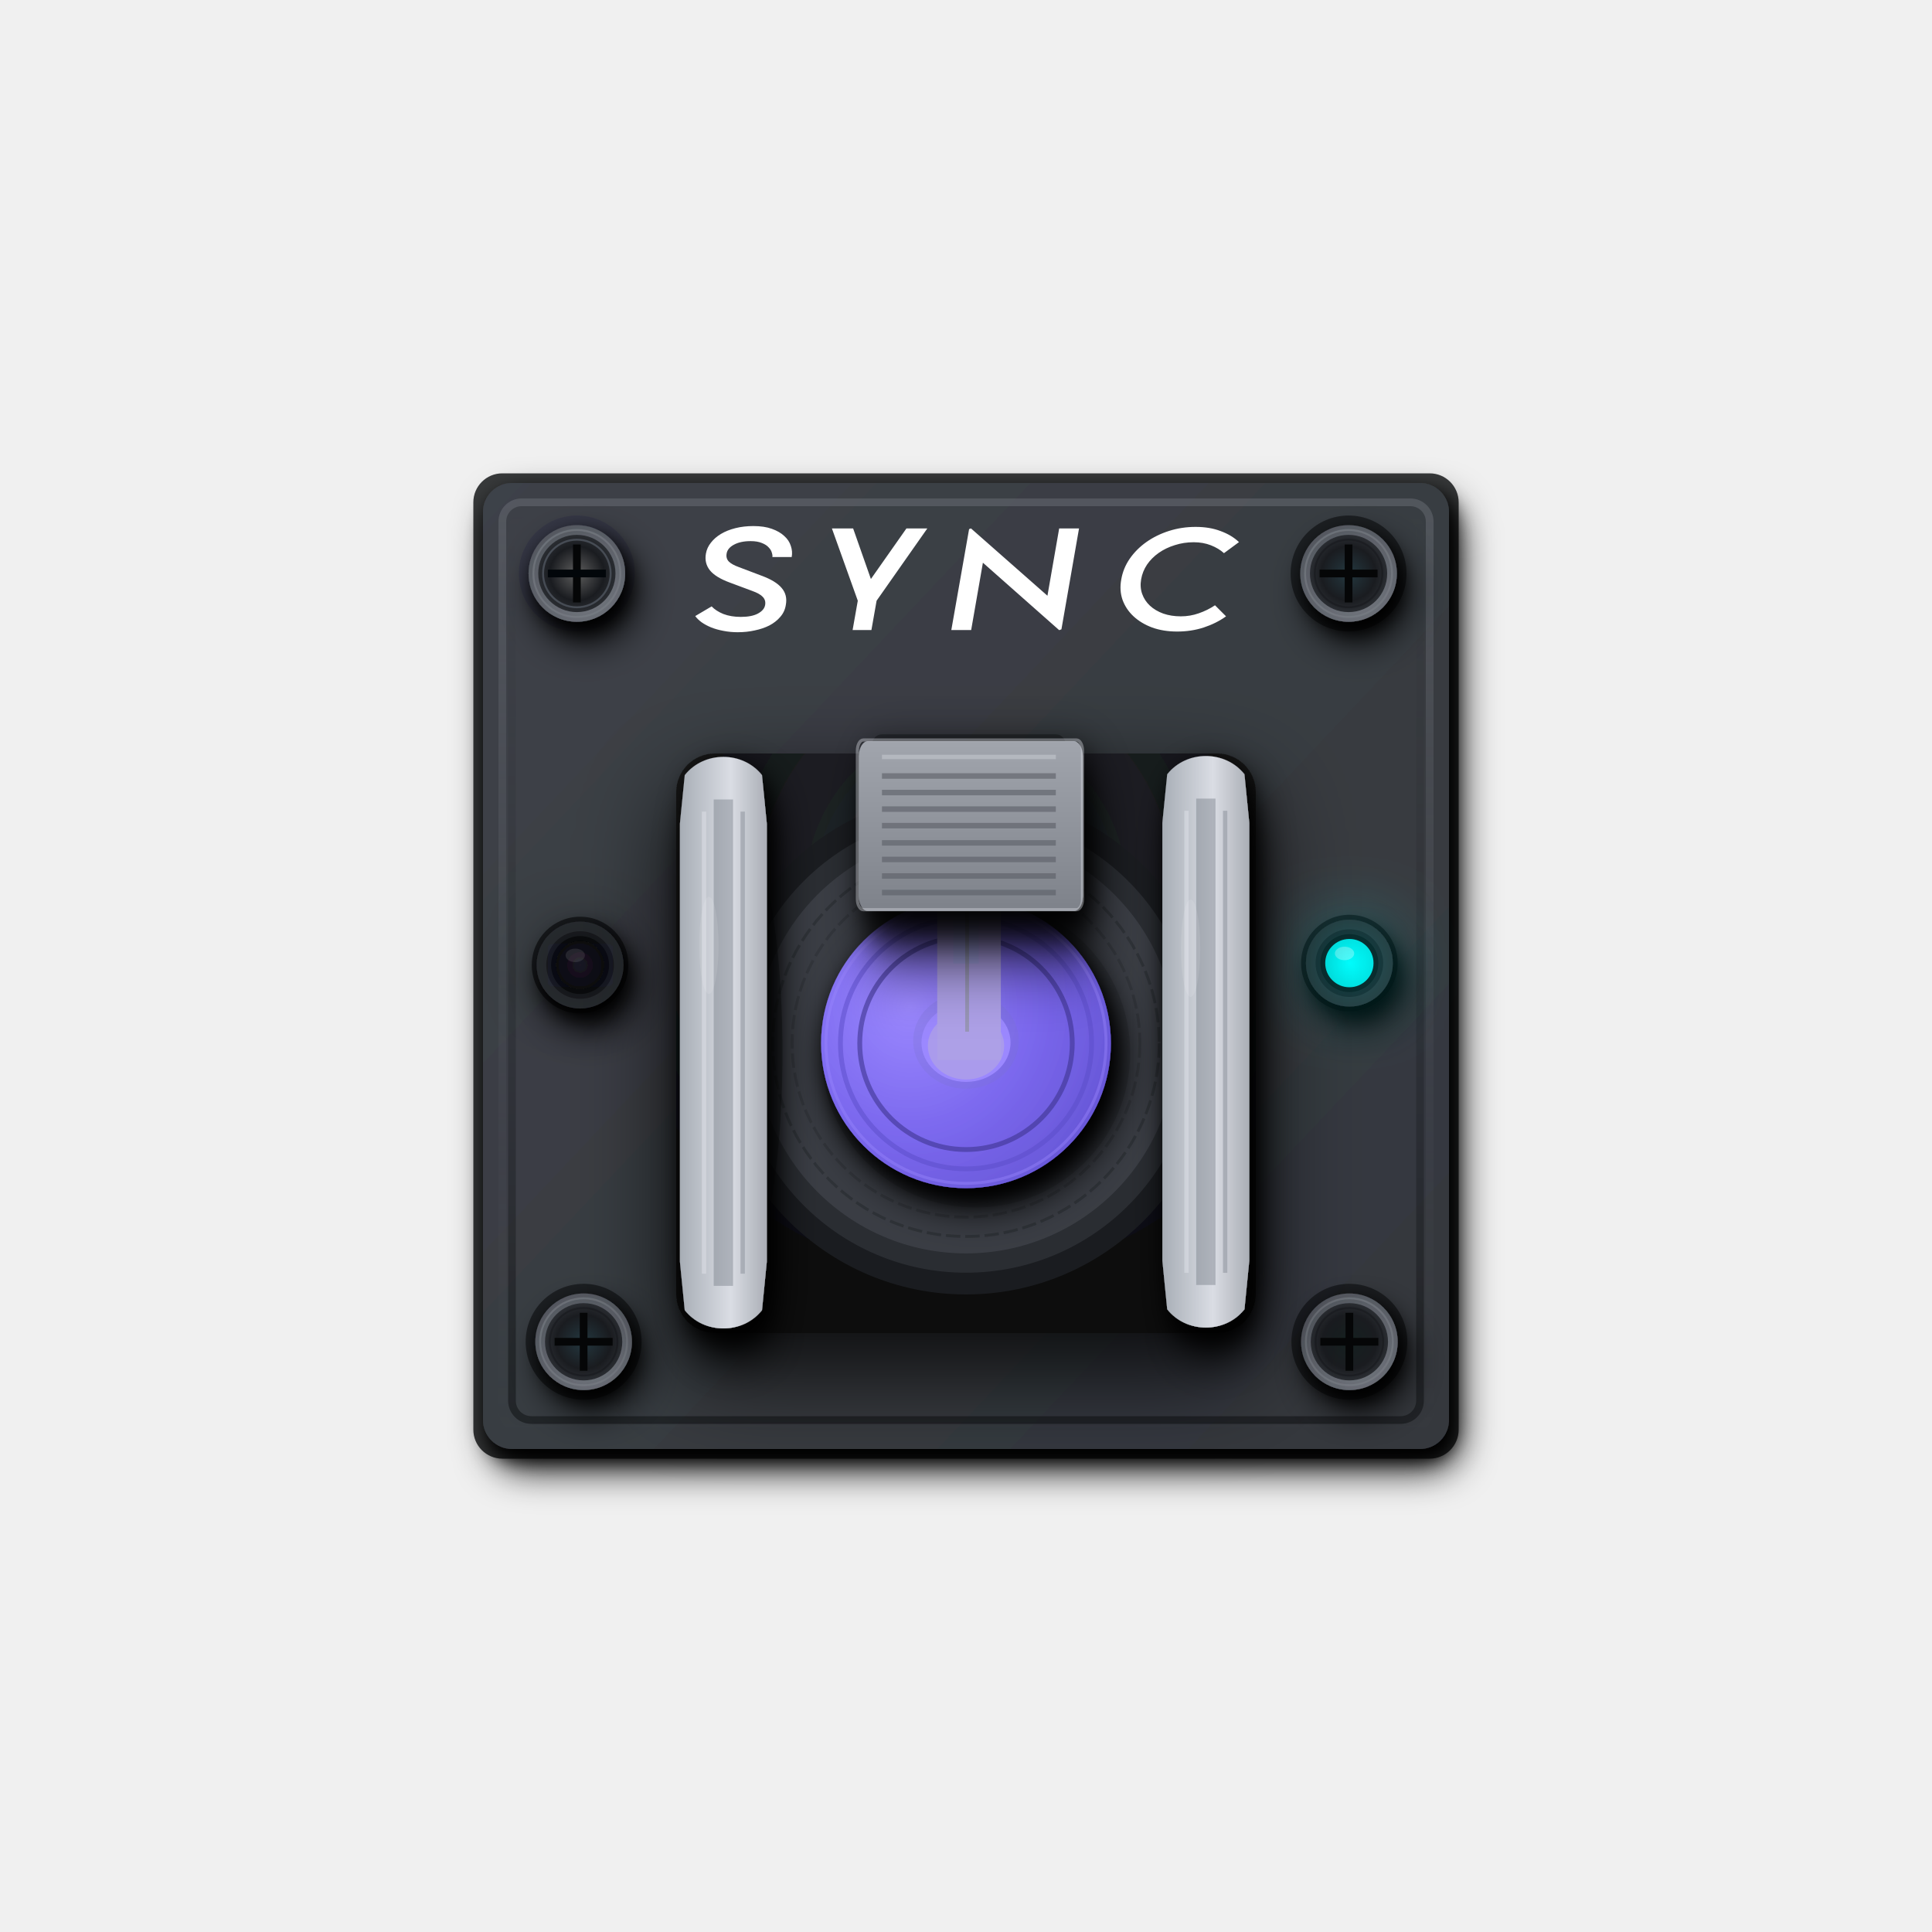
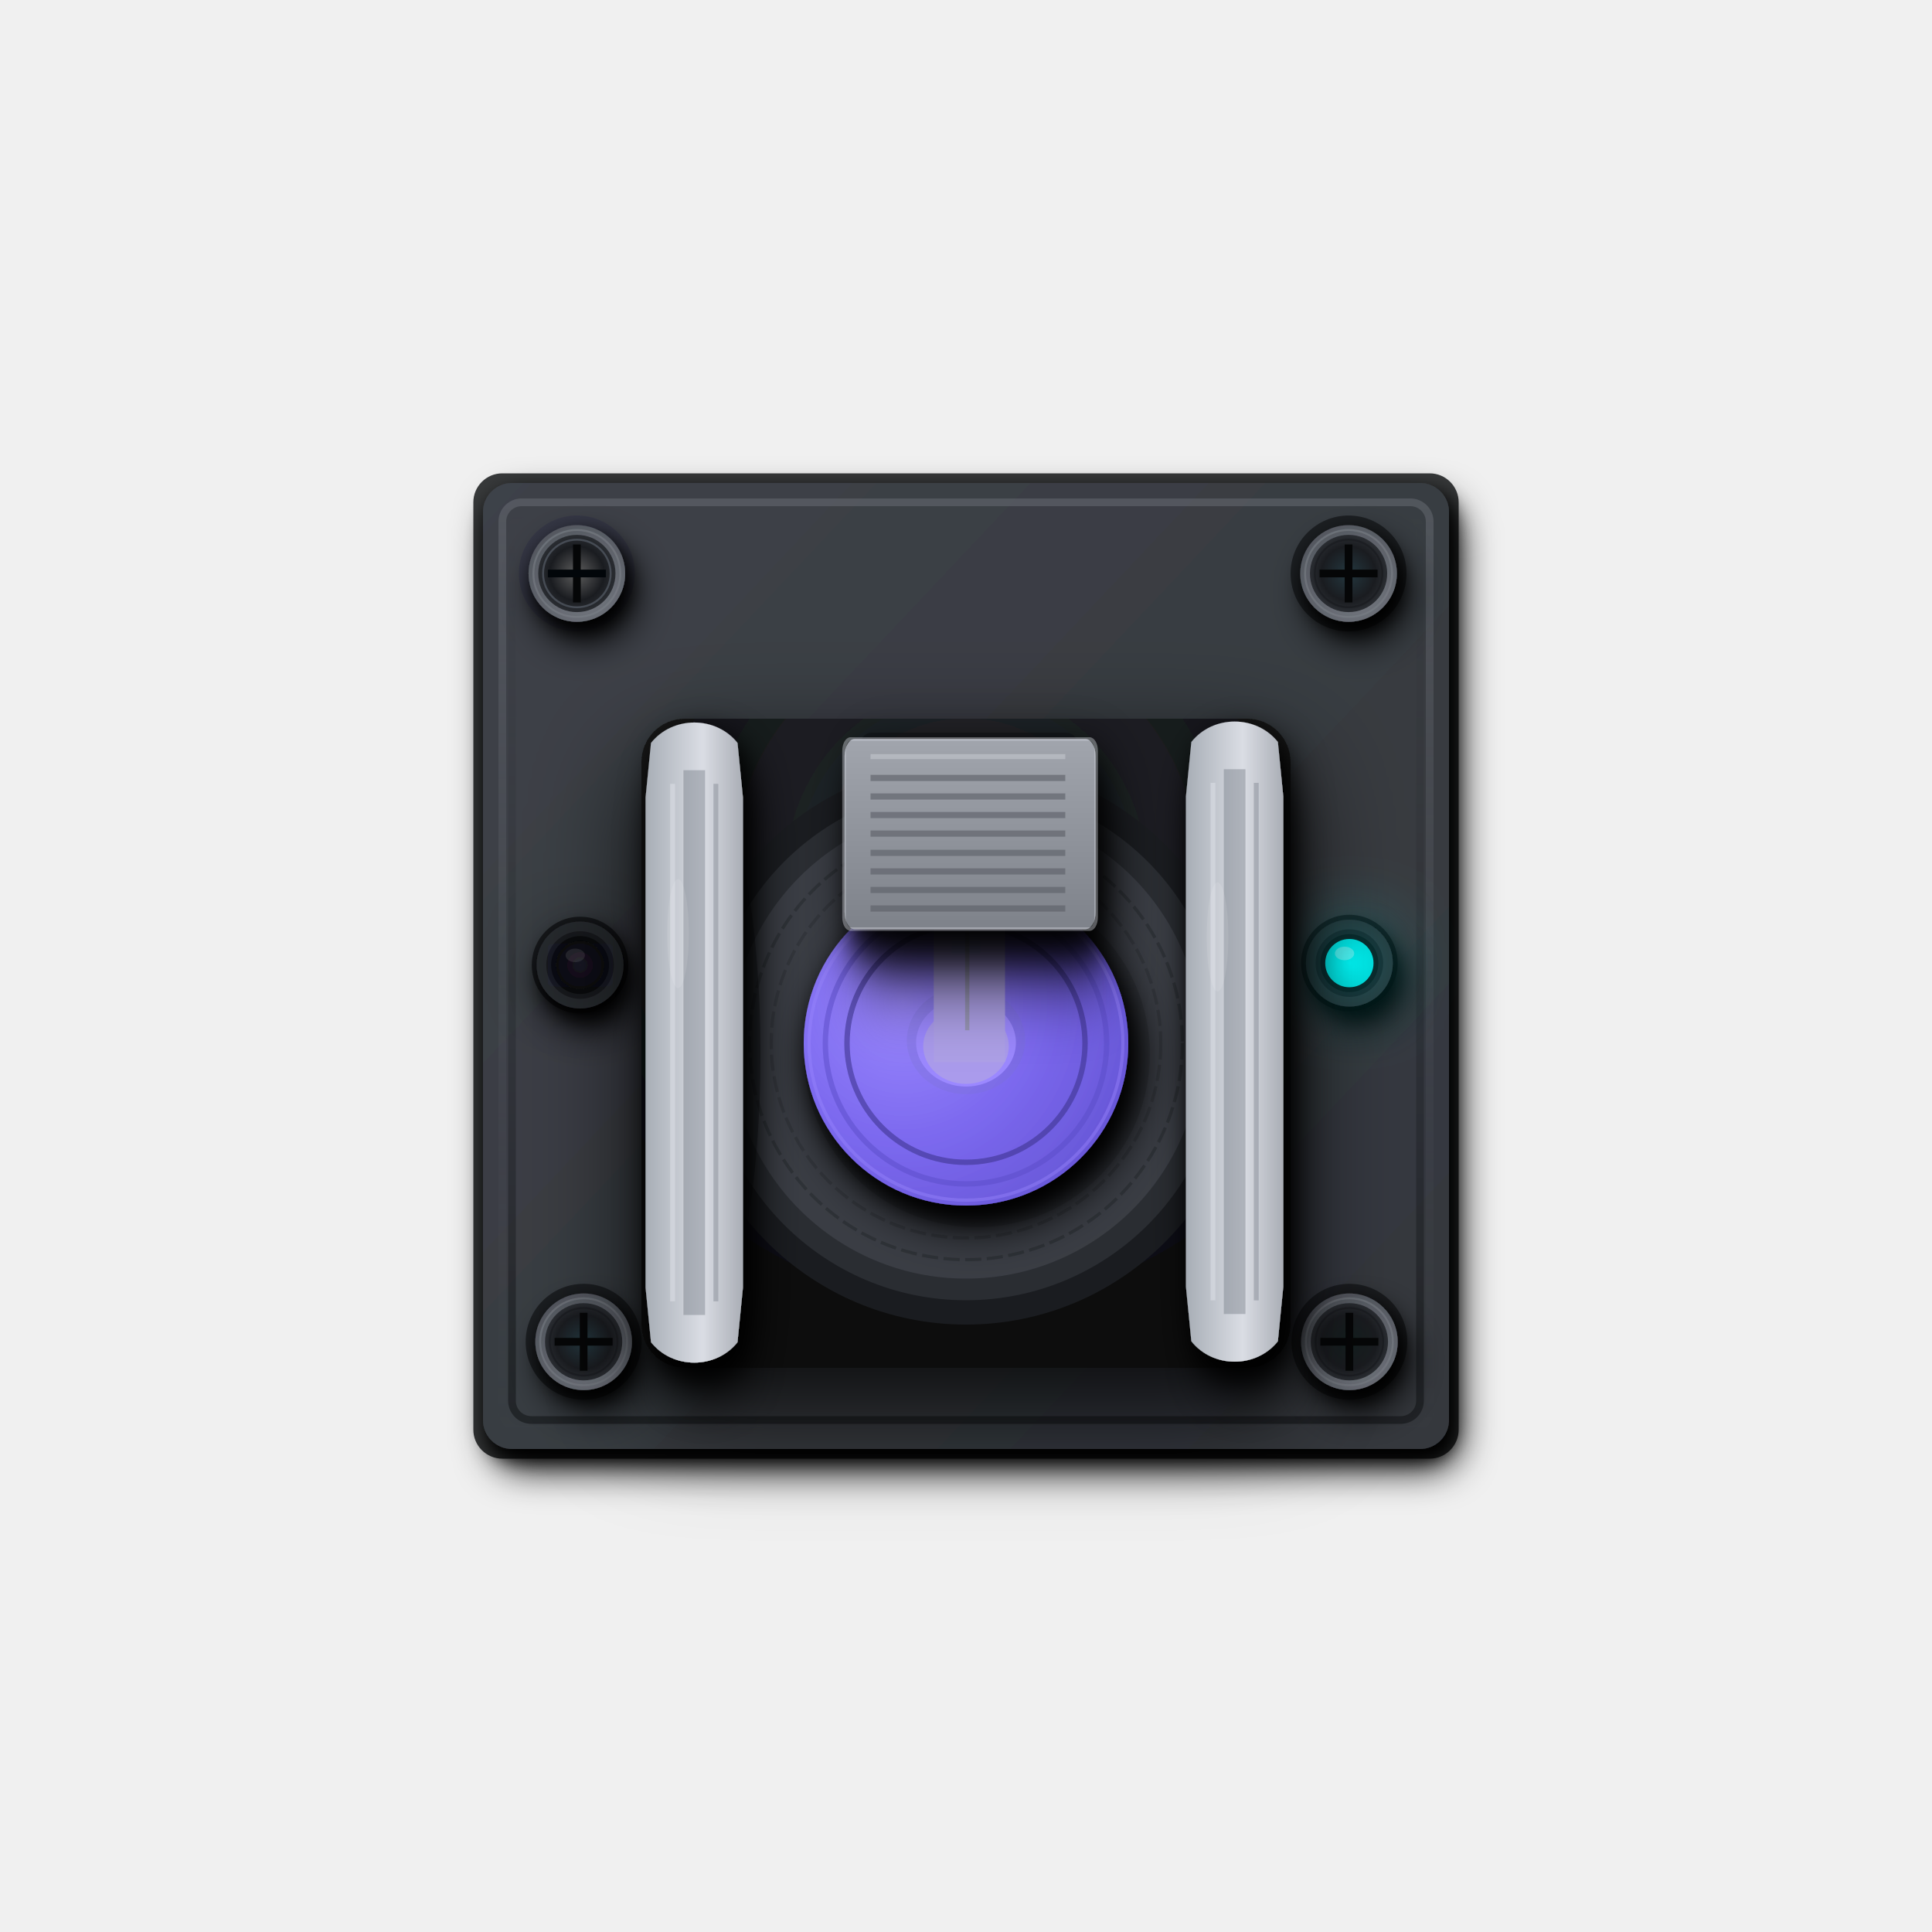
<svg xmlns="http://www.w3.org/2000/svg" xmlns:xlink="http://www.w3.org/1999/xlink" width="200" height="200" viewBox="0 0 200 200" version="1.1" id="svg106">
  <defs id="defs48">
    <radialGradient id="radialGradient112">
      <stop offset="0" style="stop-color:#243840;stop-opacity:1;" id="stop110" />
      <stop offset="70%" style="stop-color:#1a1c20;stop-opacity:1" id="stop111" />
      <stop offset="100%" style="stop-color:#2a2d32;stop-opacity:1" id="stop112" />
    </radialGradient>
    <linearGradient id="plateGradient" x1="-30.89" y1="-29.135" x2="253.988" y2="255.743" gradientTransform="matrix(0.9711755,0,0,1.02968,30,30)" gradientUnits="userSpaceOnUse">
      <stop offset="0%" style="stop-color:#4a4e56;stop-opacity:1" id="stop1" />
      <stop offset="30%" style="stop-color:#3d4147;stop-opacity:1" id="stop2" />
      <stop offset="70%" style="stop-color:#32353b;stop-opacity:1" id="stop3" />
      <stop offset="100%" style="stop-color:#25282d;stop-opacity:1" id="stop4" />
    </linearGradient>
    <linearGradient id="bevelHighlight" x1="51.6" y1="51.6" x2="51.6" y2="148.4" gradientUnits="userSpaceOnUse" gradientTransform="translate(30,30)">
      <stop offset="0%" style="stop-color:#6a6e76;stop-opacity:1" id="stop5" />
      <stop offset="50%" style="stop-color:#5a5e66;stop-opacity:0.5" id="stop6" />
      <stop offset="100%" style="stop-color:#4a4e56;stop-opacity:0" id="stop7" />
    </linearGradient>
    <linearGradient id="bevelShadow" x1="52.6" y1="147.4" x2="52.6" y2="52.6" gradientUnits="userSpaceOnUse" gradientTransform="translate(30,30)">
      <stop offset="0%" style="stop-color:#0a0c0e;stop-opacity:1" id="stop8" />
      <stop offset="50%" style="stop-color:#1a1c20;stop-opacity:0.5" id="stop9" />
      <stop offset="100%" style="stop-color:#2a2d32;stop-opacity:0" id="stop10" />
    </linearGradient>
    <radialGradient id="screwGradient">
      <stop offset="0%" style="stop-color:#7a7e86;stop-opacity:1" id="stop11" />
      <stop offset="40%" style="stop-color:#5a5e66;stop-opacity:1" id="stop12" />
      <stop offset="80%" style="stop-color:#3a3d44;stop-opacity:1" id="stop13" />
      <stop offset="100%" style="stop-color:#2a2d32;stop-opacity:1" id="stop14" />
    </radialGradient>
    <radialGradient id="screwRecess">
      <stop offset="0" style="stop-color:#5f5f5f;stop-opacity:1;" id="stop15" />
      <stop offset="70%" style="stop-color:#1a1c20;stop-opacity:1" id="stop16" />
      <stop offset="100%" style="stop-color:#2a2d32;stop-opacity:1" id="stop17" />
    </radialGradient>
    <radialGradient id="purpleButton" cx="-5.972" cy="-3.69" gradientTransform="matrix(0.9711755,0,0,1.02968,130,138)" fx="-5.972" fy="-3.69" r="42.732" gradientUnits="userSpaceOnUse">
      <stop offset="0%" style="stop-color:#9b88ff;stop-opacity:1" id="stop18" />
      <stop offset="30%" style="stop-color:#7b68ee;stop-opacity:1" id="stop19" />
      <stop offset="70%" style="stop-color:#5a4bc7;stop-opacity:1" id="stop20" />
      <stop offset="100%" style="stop-color:#3d3490;stop-opacity:1" id="stop21" />
    </radialGradient>
    <linearGradient id="flatMetalGradient" x1="-17.959" y1="9.845" x2="-17.959" y2="48.065" gradientTransform="matrix(1.447743,0,0,0.6907304,100,108)" gradientUnits="userSpaceOnUse">
      <stop offset="0%" style="stop-color:#cacdd4;stop-opacity:1" id="stop22" />
      <stop offset="20%" style="stop-color:#a8acb4;stop-opacity:1" id="stop23" />
      <stop offset="50%" style="stop-color:#8a8e96;stop-opacity:1" id="stop24" />
      <stop offset="80%" style="stop-color:#6a6e76;stop-opacity:1" id="stop25" />
      <stop offset="100%" style="stop-color:#5a5e66;stop-opacity:1" id="stop26" />
    </linearGradient>
    <linearGradient id="guardGradient" x1="0" y1="0" x2="1" y2="0">
      <stop offset="0%" style="stop-color:#5a5e66;stop-opacity:1" id="stop27" />
      <stop offset="15%" style="stop-color:#7a7e86;stop-opacity:1" id="stop28" />
      <stop offset="30%" style="stop-color:#aab0b8;stop-opacity:1" id="stop29" />
      <stop offset="50%" style="stop-color:#dadde4;stop-opacity:1" id="stop30" />
      <stop offset="70%" style="stop-color:#9a9ea6;stop-opacity:1" id="stop31" />
      <stop offset="85%" style="stop-color:#6a6e76;stop-opacity:1" id="stop32" />
      <stop offset="100%" style="stop-color:#4a4e56;stop-opacity:1" id="stop33" />
    </linearGradient>
    <radialGradient id="ledOff" cx="0" cy="0" fx="0" fy="0" r="2.5" gradientUnits="userSpaceOnUse">
      <stop offset="0%" style="stop-color:#1a1525;stop-opacity:1" id="stop34" />
      <stop offset="100%" style="stop-color:#0a0a0f;stop-opacity:1" id="stop35" />
    </radialGradient>
    <radialGradient id="ledPurpleOn" cx="5.9604645e-07" cy="5.9604645e-07" fx="5.9604645e-07" fy="5.9604645e-07" r="12.1" gradientUnits="userSpaceOnUse">
      <stop offset="0%" style="stop-color:#9b88ff;stop-opacity:1" id="stop36" />
      <stop offset="40%" style="stop-color:#7b68ee;stop-opacity:1" id="stop37" />
      <stop offset="100%" style="stop-color:#5a4bc7;stop-opacity:1" id="stop38" />
    </radialGradient>
    <radialGradient id="ledTealOn" cx="5.9604645e-07" cy="5.9604645e-07" fx="5.9604645e-07" fy="5.9604645e-07" r="12.1" gradientUnits="userSpaceOnUse">
      <stop offset="0%" style="stop-color:#00ffff;stop-opacity:1" id="stop36t" />
      <stop offset="40%" style="stop-color:#00cccc;stop-opacity:1" id="stop37t" />
      <stop offset="100%" style="stop-color:#009999;stop-opacity:1" id="stop38t" />
    </radialGradient>
    <radialGradient id="recessGradient" cx="-9.1510952e-07" cy="-15.241" gradientTransform="matrix(0.9770084,0,0,1.023533,130,138)" fx="-9.1510952e-07" fy="-15.241" r="42.988" gradientUnits="userSpaceOnUse">
      <stop offset="0%" style="stop-color:#2a2d32;stop-opacity:1" id="stop39" />
      <stop offset="50%" style="stop-color:#1a1c20;stop-opacity:1" id="stop40" />
      <stop offset="100%" style="stop-color:#0a0c0e;stop-opacity:1" id="stop41" />
    </radialGradient>
    <filter id="multiShadow" x="-0.8" y="-0.8" width="2.767" height="2.933">
      <feGaussianBlur in="SourceAlpha" stdDeviation="1" id="feGaussianBlur41" />
      <feOffset dx="0.5" dy="1" result="shadow1" id="feOffset41" />
      <feGaussianBlur in="SourceAlpha" stdDeviation="2" id="feGaussianBlur42" />
      <feOffset dx="1" dy="2" result="shadow2" id="feOffset42" />
      <feComponentTransfer in="shadow2" id="feComponentTransfer42">
        <feFuncA type="linear" slope="0.3" id="feFuncA42" />
      </feComponentTransfer>
      <feMerge id="feMerge44">
        <feMergeNode in="shadow2" id="feMergeNode42" />
        <feMergeNode in="shadow1" id="feMergeNode43" />
        <feMergeNode in="SourceGraphic" id="feMergeNode44" />
      </feMerge>
    </filter>
    <filter id="deepRecess" x="-0.2" y="-0.2" width="1.4" height="1.467">
      <feGaussianBlur in="SourceAlpha" stdDeviation="5" id="feGaussianBlur44" />
      <feOffset dx="0" dy="4" id="feOffset44" />
      <feComposite operator="out" in2="SourceAlpha" id="feComposite44" />
      <feColorMatrix values="0 0 0 0 0 0 0 0 0 0 0 0 0 0 0 0 0 0 0.8 0" id="feColorMatrix44" />
      <feBlend mode="normal" in2="SourceGraphic" id="feBlend44" />
    </filter>
    <filter id="textEmboss" x="-0.017" y="-0.18" width="1.033" height="1.435">
      <feGaussianBlur in="SourceAlpha" stdDeviation="0.5" id="feGaussianBlur45" />
      <feOffset dx="0" dy="0.5" result="offsetblur" id="feOffset45" />
      <feFlood flood-color="#000000" flood-opacity="0.6" id="feFlood45" />
      <feComposite in2="offsetblur" operator="in" id="feComposite45" />
      <feMerge id="feMerge46">
        <feMergeNode id="feMergeNode45" />
        <feMergeNode in="SourceGraphic" id="feMergeNode46" />
      </feMerge>
    </filter>
    <filter id="ledGlow" x="-1.92" y="-1.92" width="4.84" height="4.84">
      <feGaussianBlur stdDeviation="4" result="coloredBlur" id="feGaussianBlur46" />
      <feMerge id="feMerge48">
        <feMergeNode in="coloredBlur" id="feMergeNode47" />
        <feMergeNode in="SourceGraphic" id="feMergeNode48" />
      </feMerge>
    </filter>
    <linearGradient xlink:href="#guardGradient" id="linearGradient106" x1="-27.531" y1="-25.966" x2="31.06" y2="-25.966" gradientTransform="matrix(0.4249815,0,0,2.353044,75,108)" gradientUnits="userSpaceOnUse" />
    <radialGradient id="screwGradient-8" gradientTransform="scale(0.9722425,1.02855)" cx="0.771" cy="1.458" fx="0.771" fy="1.458" r="13.32" gradientUnits="userSpaceOnUse">
      <stop offset="0%" style="stop-color:#7a7e86;stop-opacity:1" id="stop11-5" />
      <stop offset="40%" style="stop-color:#5a5e66;stop-opacity:1" id="stop12-8" />
      <stop offset="80%" style="stop-color:#3a3d44;stop-opacity:1" id="stop13-9" />
      <stop offset="100%" style="stop-color:#2a2d32;stop-opacity:1" id="stop14-6" />
    </radialGradient>
    <filter id="multiShadow-0" x="-0.72" y="-0.72" width="2.59" height="2.74">
      <feGaussianBlur in="SourceAlpha" stdDeviation="1" id="feGaussianBlur41-4" />
      <feOffset dx="0.5" dy="1" result="shadow1" id="feOffset41-2" />
      <feGaussianBlur in="SourceAlpha" stdDeviation="2" id="feGaussianBlur42-3" />
      <feOffset dx="1" dy="2" result="shadow2" id="feOffset42-3" />
      <feComponentTransfer in="shadow2" id="feComponentTransfer42-7">
        <feFuncA type="linear" slope="0.3" id="feFuncA42-0" />
      </feComponentTransfer>
      <feMerge id="feMerge44-0">
        <feMergeNode in="shadow2" id="feMergeNode42-1" />
        <feMergeNode in="shadow1" id="feMergeNode43-0" />
        <feMergeNode in="SourceGraphic" id="feMergeNode44-3" />
      </feMerge>
    </filter>
    <radialGradient id="screwRecess-0" cx="0" cy="0" fx="0" fy="0" r="4" gradientUnits="userSpaceOnUse">
      <stop offset="0" style="stop-color:#243840;stop-opacity:1;" id="stop15-0" />
      <stop offset="70%" style="stop-color:#1a1c20;stop-opacity:1" id="stop16-3" />
      <stop offset="100%" style="stop-color:#2a2d32;stop-opacity:1" id="stop17-8" />
    </radialGradient>
    <radialGradient id="screwGradient-8-9" gradientTransform="scale(0.9722425,1.02855)" cx="0.771" cy="1.458" fx="0.771" fy="1.458" r="13.32" gradientUnits="userSpaceOnUse">
      <stop offset="0%" style="stop-color:#7a7e86;stop-opacity:1" id="stop11-5-3" />
      <stop offset="40%" style="stop-color:#5a5e66;stop-opacity:1" id="stop12-8-0" />
      <stop offset="80%" style="stop-color:#3a3d44;stop-opacity:1" id="stop13-9-0" />
      <stop offset="100%" style="stop-color:#2a2d32;stop-opacity:1" id="stop14-6-3" />
    </radialGradient>
    <filter id="multiShadow-0-0" x="-0.72" y="-0.72" width="2.59" height="2.74">
      <feGaussianBlur in="SourceAlpha" stdDeviation="1" id="feGaussianBlur41-4-1" />
      <feOffset dx="0.5" dy="1" result="shadow1" id="feOffset41-2-9" />
      <feGaussianBlur in="SourceAlpha" stdDeviation="2" id="feGaussianBlur42-3-8" />
      <feOffset dx="1" dy="2" result="shadow2" id="feOffset42-3-6" />
      <feComponentTransfer in="shadow2" id="feComponentTransfer42-7-9">
        <feFuncA type="linear" slope="0.3" id="feFuncA42-0-0" />
      </feComponentTransfer>
      <feMerge id="feMerge44-0-1">
        <feMergeNode in="shadow2" id="feMergeNode42-1-6" />
        <feMergeNode in="shadow1" id="feMergeNode43-0-4" />
        <feMergeNode in="SourceGraphic" id="feMergeNode44-3-4" />
      </feMerge>
    </filter>
    <radialGradient id="screwRecess-0-8" cx="0" cy="0" fx="0" fy="0" r="4" gradientUnits="userSpaceOnUse">
      <stop offset="0" style="stop-color:#152020;stop-opacity:1;" id="stop15-0-6" />
      <stop offset="70%" style="stop-color:#1a1c20;stop-opacity:1" id="stop16-3-1" />
      <stop offset="100%" style="stop-color:#2a2d32;stop-opacity:1" id="stop17-8-4" />
    </radialGradient>
    <radialGradient xlink:href="#screwGradient" id="radialGradient107" gradientTransform="scale(0.9711755,1.02968)" cx="0.858" cy="1.619" fx="0.858" fy="1.619" r="14.244" gradientUnits="userSpaceOnUse" />
    <radialGradient xlink:href="#screwRecess" id="radialGradient108" cx="0" cy="0" fx="0" fy="0" r="4" gradientUnits="userSpaceOnUse" />
    <radialGradient xlink:href="#screwGradient" id="radialGradient109" gradientTransform="scale(0.9711755,1.02968)" cx="0.858" cy="1.619" fx="0.858" fy="1.619" r="14.244" gradientUnits="userSpaceOnUse" />
    <radialGradient xlink:href="#radialGradient112" id="radialGradient110" cx="0" cy="0" fx="0" fy="0" r="4" gradientUnits="userSpaceOnUse" />
    <filter id="multiShadow-5" x="-0.8" y="-0.153" width="2.767" height="1.37">
      <feGaussianBlur in="SourceAlpha" stdDeviation="1" id="feGaussianBlur41-5" />
      <feOffset dx="0.5" dy="1" result="shadow1" id="feOffset41-1" />
      <feGaussianBlur in="SourceAlpha" stdDeviation="2" id="feGaussianBlur42-1" />
      <feOffset dx="1" dy="2" result="shadow2" id="feOffset42-2" />
      <feComponentTransfer in="shadow2" id="feComponentTransfer42-2">
        <feFuncA type="linear" slope="0.3" id="feFuncA42-9" />
      </feComponentTransfer>
      <feMerge id="feMerge44-4">
        <feMergeNode in="shadow2" id="feMergeNode42-3" />
        <feMergeNode in="shadow1" id="feMergeNode43-4" />
        <feMergeNode in="SourceGraphic" id="feMergeNode44-1" />
      </feMerge>
    </filter>
    <linearGradient xlink:href="#guardGradient" id="linearGradient110" gradientUnits="userSpaceOnUse" gradientTransform="matrix(0.4249815,0,0,2.353044,75,108)" x1="-27.531" y1="-25.966" x2="31.06" y2="-25.966" />
  </defs>
  <g id="alignFrame" transform="translate(-30,-30)">
    <rect x="79" y="79" width="102" height="102" rx="3" ry="3" fill="#0a0c0e" opacity="0.8" id="rect48" />
    <rect x="80" y="80" width="100" height="100" rx="3" ry="3" fill="url(#plateGradient)" filter="url(#multiShadow)" id="rect49" style="fill:url(#plateGradient)" />
    <rect x="82" y="82" width="96" height="96" rx="2" ry="2" fill="none" stroke="url(#bevelHighlight)" stroke-width="0.8" opacity="0.5" id="rect50" style="stroke:url(#bevelHighlight)" />
    <rect x="83" y="83" width="94" height="94" rx="2" ry="2" fill="none" stroke="url(#bevelShadow)" stroke-width="0.8" opacity="0.5" id="rect51" style="stroke:url(#bevelShadow)" />
    <g transform="translate(89.71667,89.36667)" id="g55">
      <circle r="6" fill="#0a0c0e" opacity="0.6" id="circle51" cx="0" cy="0" style="display:inline;fill:#313145;fill-opacity:1" />
      <circle r="5" fill="url(#screwGradient)" filter="url(#multiShadow)" id="circle52" style="display:inline;fill:url(#radialGradient107)" cx="0" cy="0" />
      <circle r="4" fill="url(#screwRecess)" id="circle53" style="display:inline;fill:url(#radialGradient108)" cx="0" cy="0" />
      <rect x="-0.4" y="-3" width="0.8" height="6" fill="#050607" id="rect53" />
      <rect x="-3" y="-0.4" width="6" height="0.8" fill="#050607" id="rect54" style="display:inline;fill:#02060a;fill-opacity:1" />
      <circle r="4.5" fill="none" stroke="#7a7e86" stroke-width="0.2" opacity="0.6" id="circle54" cx="0" cy="0" style="display:inline" />
      <circle r="3.5" fill="none" stroke="#1a1c20" stroke-width="0.2" opacity="0.8" id="circle55" cx="0" cy="0" style="display:inline;stroke:#4f555f;stroke-opacity:1" />
    </g>
    <g transform="translate(90.41667,168.9)" id="g55-6">
      <circle r="6" fill="#0a0c0e" opacity="0.6" id="circle51-0" cx="0" cy="0" />
      <circle r="5" fill="url(#screwGradient)" filter="url(#multiShadow)" id="circle52-4" cx="0" cy="0" style="display:inline;fill:url(#screwGradient-8);filter:url(#multiShadow-0)" />
      <circle r="4" fill="url(#screwRecess)" id="circle53-0" cx="0" cy="0" style="display:inline;fill:url(#screwRecess-0)" />
      <rect x="-0.4" y="-3" width="0.8" height="6" fill="#050607" id="rect53-9" style="display:inline" />
      <rect x="-3" y="-0.4" width="6" height="0.8" fill="#050607" id="rect54-2" />
      <circle r="4.5" fill="none" stroke="#7a7e86" stroke-width="0.2" opacity="0.6" id="circle54-4" cx="0" cy="0" />
      <circle r="3.5" fill="none" stroke="#1a1c20" stroke-width="0.2" opacity="0.8" id="circle55-9" cx="0" cy="0" />
    </g>
    <g transform="translate(169.6868,168.9)" id="g55-6-8">
      <circle r="6" fill="#0a0c0e" opacity="0.6" id="circle51-0-1" cx="0" cy="0" />
      <circle r="5" fill="url(#screwGradient)" filter="url(#multiShadow)" id="circle52-4-0" cx="0" cy="0" style="fill:url(#screwGradient-8-9);filter:url(#multiShadow-0-0)" />
      <circle r="4" fill="url(#screwRecess)" id="circle53-0-3" cx="0" cy="0" style="display:inline;fill:url(#screwRecess-0-8)" />
      <rect x="-0.4" y="-3" width="0.8" height="6" fill="#050607" id="rect53-9-1" />
      <rect x="-3" y="-0.4" width="6" height="0.8" fill="#050607" id="rect54-2-1" />
      <circle r="4.5" fill="none" stroke="#7a7e86" stroke-width="0.2" opacity="0.6" id="circle54-4-5" cx="0" cy="0" />
      <circle r="3.5" fill="none" stroke="#1a1c20" stroke-width="0.2" opacity="0.8" id="circle55-9-0" cx="0" cy="0" />
    </g>
    <g transform="translate(169.6035,89.36667)" id="g60" style="display:inline">
      <circle r="6" fill="#0a0c0e" opacity="0.6" id="circle56" cx="0" cy="0" />
      <circle r="5" fill="url(#screwGradient)" filter="url(#multiShadow)" id="circle57" style="fill:url(#radialGradient109)" cx="0" cy="0" />
      <circle r="4" fill="url(#screwRecess)" id="circle58" style="display:inline;fill:url(#radialGradient110)" cx="0" cy="0" />
      <rect x="-0.4" y="-3" width="0.8" height="6" fill="#050607" id="rect58" />
      <rect x="-3" y="-0.4" width="6" height="0.8" fill="#050607" id="rect59" />
      <circle r="4.5" fill="none" stroke="#7a7e86" stroke-width="0.2" opacity="0.6" id="circle59" cx="0" cy="0" style="display:inline" />
      <circle r="3.5" fill="none" stroke="#1a1c20" stroke-width="0.2" opacity="0.8" id="circle60" cx="0" cy="0" style="display:inline" />
    </g>
    <text x="130" y="114" font-family="Arial, sans-serif" font-size="7px" font-weight="400" letter-spacing="0.3" text-anchor="middle" fill="#7a7e86" id="text71">FIELD 1</text>
    <g transform="translate(90.05,129.9)" id="g75">
      <circle r="5" fill="#0a0c0e" opacity="0.7" id="circle71" cx="0" cy="0" />
      <circle r="4.5" fill="#2a2d32" filter="url(#multiShadow)" id="circle72" cx="0" cy="0" />
      <circle r="3.5" fill="#1a1c20" id="circle73" cx="0" cy="0" />
      <circle r="3" fill="#0a0c0e" id="circle74" cx="0" cy="0" />
      <circle r="2.5" fill="url(#ledOff)" filter="url(#ledGlow)" id="circle75" style="fill:url(#ledOff)" cx="0" cy="0" />
      <ellipse cx="-0.5" cy="-1" rx="1" ry="0.7" fill="#ffffff" opacity="0.1" id="ellipse75" />
    </g>
    <g transform="translate(169.6868,129.7)" id="g80" style="display:inline">
      <circle r="5" fill="#0a0c0e" opacity="0.7" id="circle76" cx="0" cy="0" />
      <circle r="4.5" fill="#2a2d32" filter="url(#multiShadow)" id="circle77" cx="0" cy="0" />
      <circle r="3.5" fill="#1a1c20" id="circle78" cx="0" cy="0" />
      <circle r="3" fill="#0a0c0e" id="circle79" cx="0" cy="0" />
      <circle r="2.5" fill="url(#ledTealOn)" filter="url(#ledGlow)" id="circle80" style="fill:url(#ledTealOn)" cx="0" cy="0" />
      <ellipse cx="-0.5" cy="-1" rx="1" ry="0.7" fill="#ffffff" opacity="0.3" id="ellipse80" />
    </g>
-     <rect x="100" y="108" width="60" height="60" rx="4" ry="4" fill="url(#recessGradient)" filter="url(#deepRecess)" id="rect81" style="fill:url(#recessGradient)" />
-     <circle r="26" fill="#1a1c20" id="circle81" cx="130" cy="138" style="display:inline" />
-     <circle r="24" fill="#2a2d32" stroke="#1a1c20" stroke-width="0.5" id="circle82" cx="130" cy="138" style="display:inline" />
-     <circle r="22" fill="#3a3d44" stroke="#2a2d32" stroke-width="0.5" id="circle83" cx="130" cy="138" style="display:inline" />
-     <circle r="20" fill="none" stroke="#2a2d32" stroke-width="0.3" stroke-dasharray="1.5, 0.5" opacity="0.7" id="circle84" cx="130" cy="138" style="display:inline" />
-     <circle r="18" fill="none" stroke="#2a2d32" stroke-width="0.3" stroke-dasharray="1.5, 0.5" opacity="0.5" id="circle85" cx="130" cy="138" style="display:inline" />
-     <circle r="16" fill="#2a2d32" opacity="0.5" id="circle86" cx="131" cy="139" style="display:inline" />
-     <circle r="15" fill="url(#purpleButton)" filter="url(#multiShadow)" id="circle87" style="display:inline;fill:url(#purpleButton)" cx="130" cy="138" />
-     <circle r="14.5" fill="none" stroke="#9b88ff" stroke-width="0.3" opacity="0.4" id="circle88" cx="130" cy="138" />
-     <ellipse fill="#050607" id="circle93-5" cx="130" cy="138" style="display:inline;fill:#9e91d2;fill-opacity:1;stroke-width:1.061" rx="3.491" ry="2.902" />
-     <circle r="13" fill="none" stroke="#5a4bc7" stroke-width="0.5" opacity="0.5" id="circle89" cx="130" cy="138" style="display:inline" />
-     <circle r="11" fill="none" stroke="#3d3490" stroke-width="0.5" opacity="0.6" id="circle90" cx="130" cy="138" style="display:inline" />
-     <ellipse fill="#1a1c20" id="circle91" cx="130" cy="137.74" style="display:inline;opacity:0.264;fill:#7a72cd;fill-opacity:1;stroke-width:1.302" rx="5.467" ry="4.963" />
-     <ellipse fill="#0a0c0e" id="circle92" cx="130" cy="137.936" style="display:inline;fill:#9b88ff;fill-opacity:1;stroke-width:1.237" rx="4.611" ry="4.062" />
-     <ellipse fill="#050607" id="circle93" cx="130" cy="138.269" style="display:inline;fill:#aa9bec;fill-opacity:1;stroke-width:1.237" rx="3.952" ry="3.482" />
-     <ellipse cx="106" cy="139" rx="5" ry="24" fill="#0a0c0e" opacity="0.4" id="ellipse93" style="display:inline" />
-     <path d="m 79,86 c -2,-2 -6,-2 -8,0 l -0.5,4 v 36 l 0.5,4 c 2,2 6,2 8,0 l 0.5,-4 V 90 Z" fill="url(#guardGradient)" filter="url(#multiShadow)" id="path93" style="display:inline;fill:url(#linearGradient106)" transform="matrix(1,0,0,1.258824,29.88333,1.982351)" />
-     <rect x="103.883" y="112.759" width="2" height="50.353" fill="#3a3d44" opacity="0.4" id="rect93" style="fill:#6c727d;fill-opacity:1;stroke-width:1.122" />
-     <line x1="102.883" y1="114.018" x2="102.883" y2="161.853" stroke="#dadde4" stroke-width="0.449" opacity="0.6" id="line93" />
-     <line x1="106.883" y1="114.018" x2="106.883" y2="161.853" stroke="#5a5e66" stroke-width="0.449" opacity="0.5" id="line94" style="stroke:#878d98;stroke-opacity:1" />
-     <ellipse cx="103.383" cy="127.865" rx="1" ry="5.035" fill="#ffffff" opacity="0.1" id="ellipse94" style="display:inline;stroke-width:1.122" />
-     <path d="m 79,86 c -2,-2 -6,-2 -8,0 l -0.5,4 v 36 l 0.5,4 c 2,2 6,2 8,0 l 0.5,-4 V 90 Z" fill="url(#guardGradient)" filter="url(#multiShadow)" id="path93-4" style="display:inline;fill:url(#linearGradient110);filter:url(#multiShadow-5)" transform="matrix(1,0,0,1.258824,79.82788,1.892973)" />
-     <rect x="153.828" y="112.669" width="2" height="50.353" fill="#3a3d44" opacity="0.4" id="rect93-3" style="fill:#6c727d;fill-opacity:1;stroke-width:1.122" />
-     <line x1="152.828" y1="113.928" x2="152.828" y2="161.764" stroke="#dadde4" stroke-width="0.449" opacity="0.6" id="line93-4" />
-     <line x1="156.828" y1="113.928" x2="156.828" y2="161.764" stroke="#5a5e66" stroke-width="0.449" opacity="0.5" id="line94-3" style="stroke:#878d98;stroke-opacity:1" />
-     <ellipse cx="153.25" cy="128.165" rx="1" ry="5.035" fill="#ffffff" opacity="0.1" id="ellipse94-1" style="display:inline;stroke-width:1.122" />
-     <rect x="127.02" y="121.71" width="6.587" height="18.025" fill="#4a4e56" opacity="0.8" id="rect96" style="opacity:1;fill:#ada0e7;fill-opacity:1;stroke-width:1.681" />
-     <rect x="128.683" y="113.481" width="2.635" height="16.25" fill="#6a6e76" id="rect97" style="fill:#a3a3e4;fill-opacity:1;stroke-width:1.237" />
-     <rect x="129.919" y="122.87" width="0.395" height="13.928" fill="#8a8e96" opacity="0.6" id="rect98" style="stroke-width:1.237" />
-     <rect x="120.3" y="106.018" width="20" height="8" rx="1" ry="1" fill="#0a0c0e" opacity="0.4" id="rect99" />
-     <rect x="90" y="122" width="20" height="9" rx="0.8" ry="0.8" fill="url(#flatMetalGradient)" filter="url(#multiShadow)" id="rect100" style="display:inline;fill:url(#flatMetalGradient)" transform="matrix(1.159458,0,0,1.952153,14.55421,-131.4316)" />
-     <rect x="118.757" y="106.603" width="23.301" height="17.569" rx="0.613" ry="1.098" fill="none" stroke="#dadde4" stroke-width="0.328" opacity="0.4" id="rect101" />
-     <g opacity="0.6" id="g104" transform="matrix(1.125,0,0,1.142565,130.3,98.97533)">
-       <line x1="-8" y1="16" x2="8" y2="16" stroke="#5a5e66" stroke-width="0.5" id="line101" />
-       <line x1="-8" y1="17.5" x2="8" y2="17.5" stroke="#5a5e66" stroke-width="0.5" id="line102" />
-       <line x1="-8" y1="19" x2="8" y2="19" stroke="#5a5e66" stroke-width="0.5" id="line103" />
-       <line x1="-8" y1="20.5" x2="8" y2="20.5" stroke="#5a5e66" stroke-width="0.5" id="line104" />
-     </g>
-     <g opacity="0.6" id="g104-2" transform="matrix(1.125,0,0,1.142565,130.3,92.04982)">
-       <line x1="-8" y1="16" x2="8" y2="16" stroke="#5a5e66" stroke-width="0.5" id="line101-5" />
-       <line x1="-8" y1="17.5" x2="8" y2="17.5" stroke="#5a5e66" stroke-width="0.5" id="line102-6" />
-       <line x1="-8" y1="19" x2="8" y2="19" stroke="#5a5e66" stroke-width="0.5" id="line103-7" />
-       <line x1="-8" y1="20.5" x2="8" y2="20.5" stroke="#5a5e66" stroke-width="0.5" id="line104-2" />
-     </g>
-     <rect x="121.3" y="108.131" width="18" height="0.457" fill="#cacdd4" opacity="0.5" id="rect104" style="stroke-width:1.069" />
-     <path d="m 106.401,95.449 q -0.804,0 -1.519,-0.143 -0.697,-0.129 -1.268,-0.358 -0.554,-0.229 -0.983,-0.529 -0.411,-0.301 -0.661,-0.644 l 1.697,-1.002 q 0.447,0.472 1.215,0.787 0.786,0.301 1.804,0.301 1.126,0 1.769,-0.343 0.661,-0.358 0.75,-0.887 0.089,-0.487 -0.232,-0.83 -0.304,-0.343 -1.108,-0.63 l -2.305,-0.859 q -1.483,-0.544 -2.072,-1.274 -0.59,-0.744 -0.411,-1.732 0.107,-0.615 0.518,-1.13 0.411,-0.529 1.036,-0.902 0.643,-0.386 1.501,-0.601 0.858,-0.215 1.858,-0.215 1.126,0 1.912,0.286 0.804,0.286 1.286,0.744 0.5,0.444 0.679,1.03 0.197,0.572 0.089,1.145 h -2.001 q 0.036,-0.172 -0.054,-0.444 -0.071,-0.286 -0.322,-0.544 -0.232,-0.272 -0.697,-0.458 -0.465,-0.2 -1.179,-0.2 -1.054,0 -1.733,0.372 -0.661,0.358 -0.75,0.916 -0.089,0.501 0.232,0.83 0.322,0.315 1.036,0.572 l 2.34,0.887 q 1.483,0.544 2.09,1.274 0.625,0.73 0.429,1.76 -0.107,0.701 -0.572,1.231 -0.447,0.529 -1.126,0.887 -0.679,0.343 -1.519,0.515 -0.822,0.186 -1.733,0.186 z m 11.861,-0.229 0.536,-3.034 -2.68,-7.484 h 2.197 l 1.84,5.237 3.68,-5.237 h 2.162 l -5.252,7.484 -0.536,3.034 z m 21.384,-10.518 h 2.055 l -1.822,10.446 -0.232,0.086 -7.897,-6.983 -1.215,6.969 h -2.055 l 1.84,-10.446 0.197,-0.072 7.914,6.969 z m 8.485,5.266 q -0.143,0.816 0.107,1.517 0.25,0.701 0.804,1.216 0.554,0.515 1.376,0.816 0.822,0.286 1.822,0.286 0.965,0 1.858,-0.315 0.911,-0.315 1.679,-0.83 l 1.143,1.145 q -1.018,0.73 -2.323,1.159 -1.286,0.415 -2.733,0.415 -1.429,0 -2.591,-0.415 -1.143,-0.429 -1.929,-1.159 -0.786,-0.73 -1.143,-1.717 -0.339,-0.987 -0.125,-2.118 0.197,-1.145 0.875,-2.132 0.697,-1.002 1.733,-1.732 1.036,-0.73 2.34,-1.145 1.304,-0.415 2.751,-0.415 1.447,0 2.573,0.429 1.143,0.415 1.912,1.145 l -1.554,1.145 q -0.554,-0.501 -1.358,-0.816 -0.804,-0.315 -1.769,-0.315 -1.036,0 -1.965,0.301 -0.929,0.286 -1.661,0.801 -0.733,0.515 -1.215,1.216 -0.465,0.701 -0.607,1.517 z" id="text117" style="font-style:oblique;font-weight:bold;font-size:15.989px;font-family:'Liber Grotesque Family';-inkscape-font-specification:'Liber Grotesque Family, Bold Oblique';letter-spacing:2.685px;word-spacing:1.772px;direction:rtl;fill:#ffffff;fill-rule:evenodd;stroke:#646b74;stroke-width:0" aria-label="SYNC" />
+     <g id="assemblyScaleOn" transform="translate(130,138) scale(1.12) translate(-130,-138)">
+       <rect x="100" y="108" width="60" height="60" rx="4" ry="4" fill="url(#recessGradient)" filter="url(#deepRecess)" id="rect81" style="fill:url(#recessGradient)" />
+       <circle r="26" fill="#1a1c20" id="circle81" cx="130" cy="138" style="display:inline" />
+       <circle r="24" fill="#2a2d32" stroke="#1a1c20" stroke-width="0.5" id="circle82" cx="130" cy="138" style="display:inline" />
+       <circle r="22" fill="#3a3d44" stroke="#2a2d32" stroke-width="0.5" id="circle83" cx="130" cy="138" style="display:inline" />
+       <circle r="20" fill="none" stroke="#2a2d32" stroke-width="0.3" stroke-dasharray="1.5, 0.5" opacity="0.7" id="circle84" cx="130" cy="138" style="display:inline" />
+       <circle r="18" fill="none" stroke="#2a2d32" stroke-width="0.3" stroke-dasharray="1.5, 0.5" opacity="0.5" id="circle85" cx="130" cy="138" style="display:inline" />
+       <circle r="16" fill="#2a2d32" opacity="0.5" id="circle86" cx="131" cy="139" style="display:inline" />
+       <circle r="15" fill="url(#purpleButton)" filter="url(#multiShadow)" id="circle87" style="display:inline;fill:url(#purpleButton)" cx="130" cy="138" />
+       <circle r="14.5" fill="none" stroke="#9b88ff" stroke-width="0.3" opacity="0.4" id="circle88" cx="130" cy="138" />
+       <ellipse fill="#050607" id="circle93-5" cx="130" cy="138" style="display:inline;fill:#9e91d2;fill-opacity:1;stroke-width:1.061" rx="3.491" ry="2.902" />
+       <circle r="13" fill="none" stroke="#5a4bc7" stroke-width="0.5" opacity="0.5" id="circle89" cx="130" cy="138" style="display:inline" />
+       <circle r="11" fill="none" stroke="#3d3490" stroke-width="0.5" opacity="0.6" id="circle90" cx="130" cy="138" style="display:inline" />
+       <ellipse fill="#1a1c20" id="circle91" cx="130" cy="137.74" style="display:inline;opacity:0.264;fill:#7a72cd;fill-opacity:1;stroke-width:1.302" rx="5.467" ry="4.963" />
+       <ellipse fill="#0a0c0e" id="circle92" cx="130" cy="137.936" style="display:inline;fill:#9b88ff;fill-opacity:1;stroke-width:1.237" rx="4.611" ry="4.062" />
+       <ellipse fill="#050607" id="circle93" cx="130" cy="138.269" style="display:inline;fill:#aa9bec;fill-opacity:1;stroke-width:1.237" rx="3.952" ry="3.482" />
+       <ellipse cx="106" cy="139" rx="5" ry="24" fill="#0a0c0e" opacity="0.4" id="ellipse93" style="display:inline" />
+       <path d="m 79,86 c -2,-2 -6,-2 -8,0 l -0.5,4 v 36 l 0.5,4 c 2,2 6,2 8,0 l 0.5,-4 V 90 Z" fill="url(#guardGradient)" filter="url(#multiShadow)" id="path93" style="display:inline;fill:url(#linearGradient106)" transform="matrix(1,0,0,1.258824,29.88333,1.982351)" />
+       <rect x="103.883" y="112.759" width="2" height="50.353" fill="#3a3d44" opacity="0.4" id="rect93" style="fill:#6c727d;fill-opacity:1;stroke-width:1.122" />
+       <line x1="102.883" y1="114.018" x2="102.883" y2="161.853" stroke="#dadde4" stroke-width="0.449" opacity="0.6" id="line93" />
+       <line x1="106.883" y1="114.018" x2="106.883" y2="161.853" stroke="#5a5e66" stroke-width="0.449" opacity="0.5" id="line94" style="stroke:#878d98;stroke-opacity:1" />
+       <ellipse cx="103.383" cy="127.865" rx="1" ry="5.035" fill="#ffffff" opacity="0.1" id="ellipse94" style="display:inline;stroke-width:1.122" />
+       <path d="m 79,86 c -2,-2 -6,-2 -8,0 l -0.5,4 v 36 l 0.5,4 c 2,2 6,2 8,0 l 0.5,-4 V 90 Z" fill="url(#guardGradient)" filter="url(#multiShadow)" id="path93-4" style="display:inline;fill:url(#linearGradient110);filter:url(#multiShadow-5)" transform="matrix(1,0,0,1.258824,79.82788,1.892973)" />
+       <rect x="153.828" y="112.669" width="2" height="50.353" fill="#3a3d44" opacity="0.4" id="rect93-3" style="fill:#6c727d;fill-opacity:1;stroke-width:1.122" />
+       <line x1="152.828" y1="113.928" x2="152.828" y2="161.764" stroke="#dadde4" stroke-width="0.449" opacity="0.6" id="line93-4" />
+       <line x1="156.828" y1="113.928" x2="156.828" y2="161.764" stroke="#5a5e66" stroke-width="0.449" opacity="0.5" id="line94-3" style="stroke:#878d98;stroke-opacity:1" />
+       <ellipse cx="153.25" cy="128.165" rx="1" ry="5.035" fill="#ffffff" opacity="0.1" id="ellipse94-1" style="display:inline;stroke-width:1.122" />
+       <rect x="127.02" y="121.71" width="6.587" height="18.025" fill="#4a4e56" opacity="0.8" id="rect96" style="opacity:1;fill:#ada0e7;fill-opacity:1;stroke-width:1.681" />
+       <rect x="128.683" y="113.481" width="2.635" height="16.25" fill="#6a6e76" id="rect97" style="fill:#a3a3e4;fill-opacity:1;stroke-width:1.237" />
+       <rect x="129.919" y="122.87" width="0.395" height="13.928" fill="#8a8e96" opacity="0.6" id="rect98" style="stroke-width:1.237" />
+       <rect x="120.269" y="109.291" width="20" height="8" rx="1" ry="1" fill="#0a0c0e" opacity="0.4" id="rect99" />
+       <rect x="90" y="122" width="20" height="9" rx="0.8" ry="0.8" fill="url(#flatMetalGradient)" filter="url(#multiShadow)" id="rect100" style="display:inline;fill:url(#flatMetalGradient)" transform="matrix(1.159458,0,0,1.952153,14.43087,-128.2864)" />
+       <rect x="118.726" y="109.876" width="23.301" height="17.569" rx="0.613" ry="1.098" fill="none" stroke="#dadde4" stroke-width="0.328" opacity="0.4" id="rect101" />
+       <g opacity="0.6" id="g104" transform="matrix(1.125,0,0,1.142565,130.1767,102.1206)">
+         <line x1="-8" y1="16" x2="8" y2="16" stroke="#5a5e66" stroke-width="0.5" id="line101" />
+         <line x1="-8" y1="17.5" x2="8" y2="17.5" stroke="#5a5e66" stroke-width="0.5" id="line102" />
+         <line x1="-8" y1="19" x2="8" y2="19" stroke="#5a5e66" stroke-width="0.5" id="line103" />
+         <line x1="-8" y1="20.5" x2="8" y2="20.5" stroke="#5a5e66" stroke-width="0.5" id="line104" />
+       </g>
+       <g opacity="0.6" id="g104-2" transform="matrix(1.125,0,0,1.142565,130.1767,95.19508)">
+         <line x1="-8" y1="16" x2="8" y2="16" stroke="#5a5e66" stroke-width="0.5" id="line101-5" />
+         <line x1="-8" y1="17.5" x2="8" y2="17.5" stroke="#5a5e66" stroke-width="0.5" id="line102-6" />
+         <line x1="-8" y1="19" x2="8" y2="19" stroke="#5a5e66" stroke-width="0.5" id="line103-7" />
+         <line x1="-8" y1="20.5" x2="8" y2="20.5" stroke="#5a5e66" stroke-width="0.5" id="line104-2" />
+       </g>
+       <rect x="121.177" y="111.277" width="18" height="0.457" fill="#cacdd4" opacity="0.5" id="rect104" style="stroke-width:1.069" />
+     </g>
  </g>
</svg>
